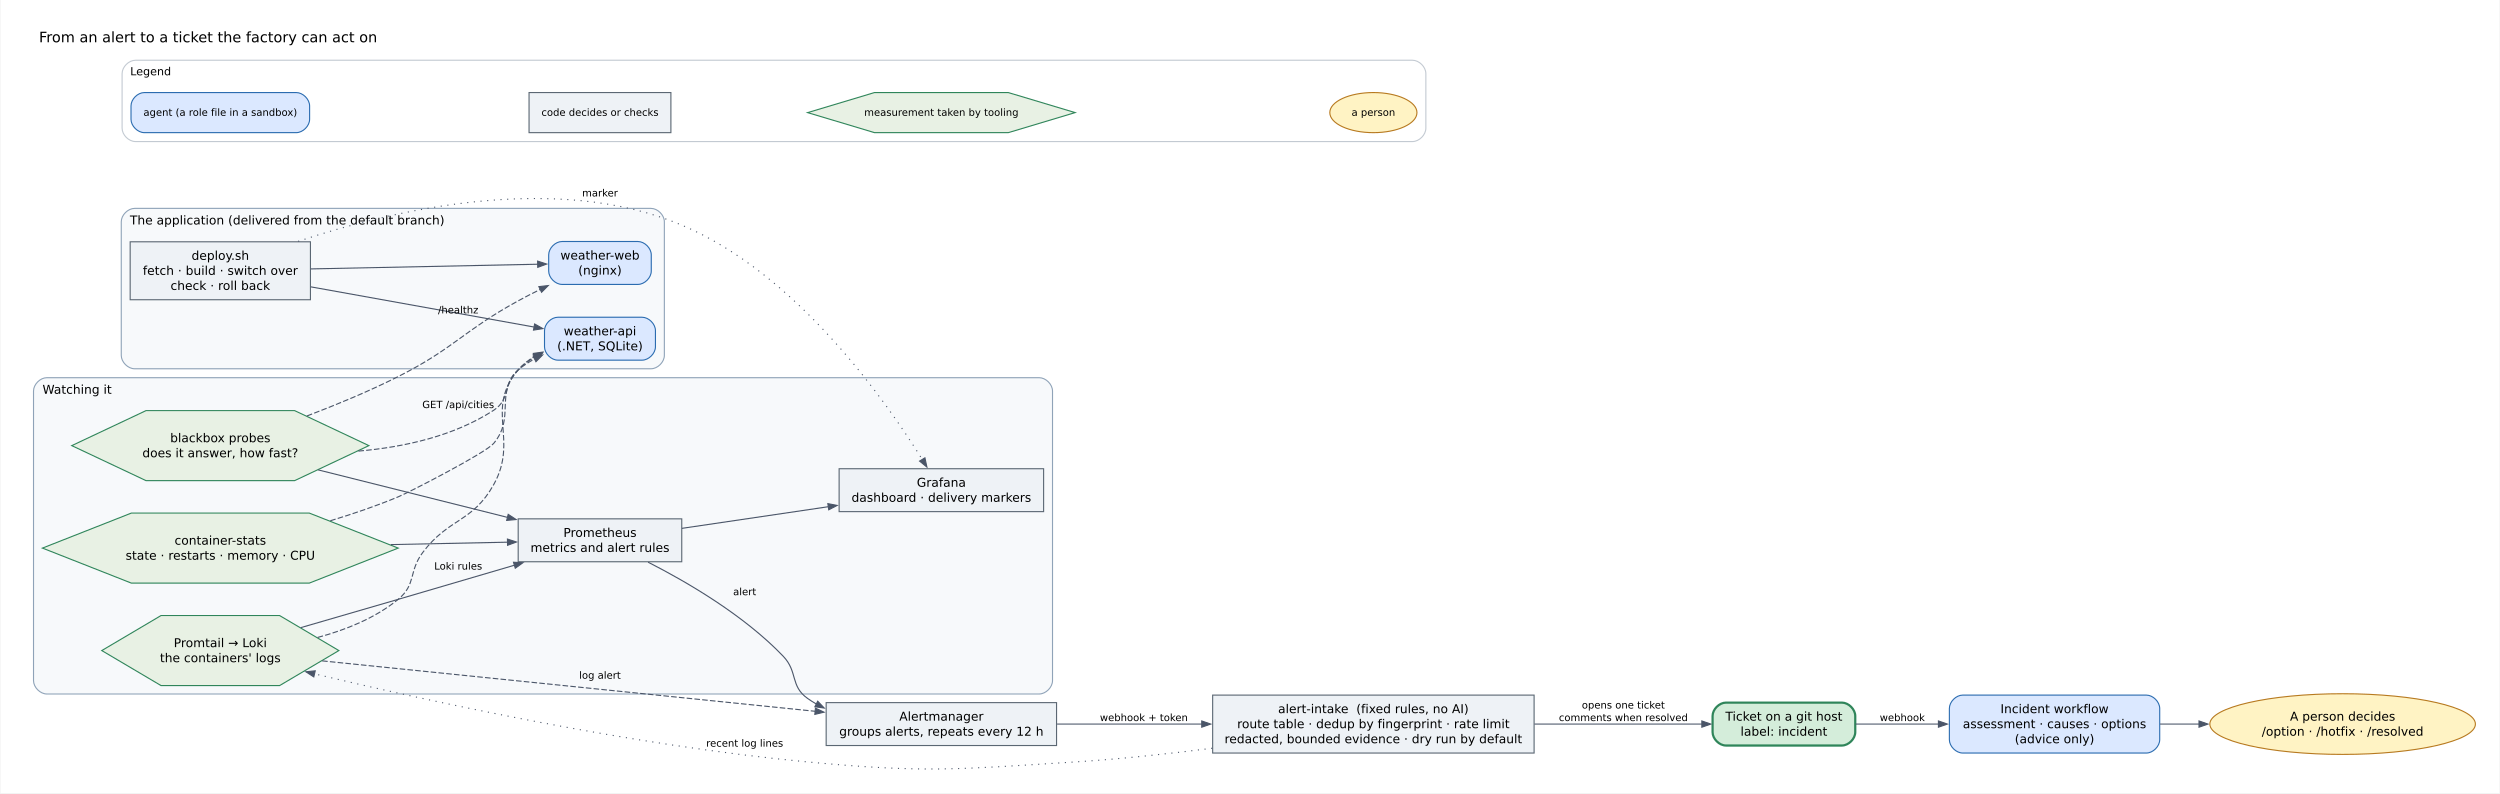
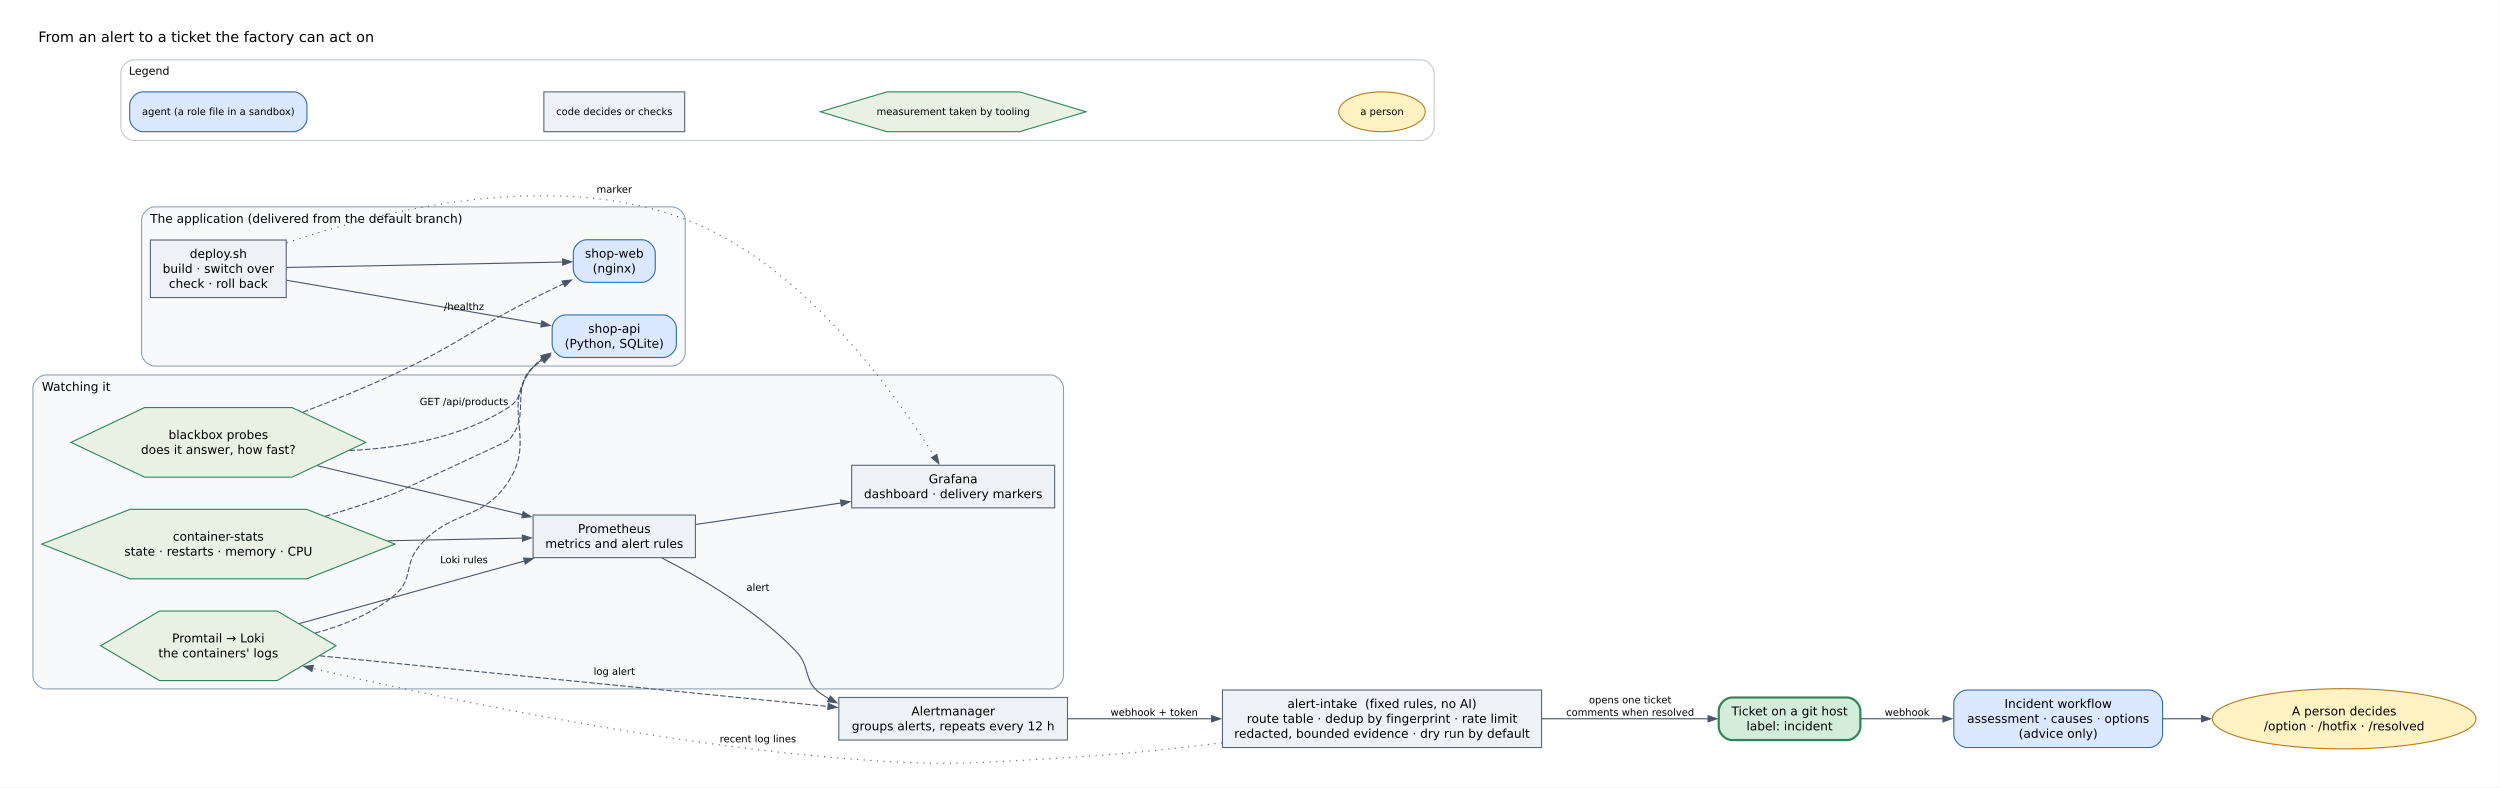
- <svg xmlns="http://www.w3.org/2000/svg" width="2244pt" height="712pt" viewBox="0.00 0.00 2243.61 712.19">
-   <g id="graph0" class="graph" transform="scale(1 1) rotate(0) translate(21.6 690.59)">
-     <polygon fill="white" stroke="none" points="-21.6,21.6 -21.6,-690.59 2222.01,-690.59 2222.01,21.6 -21.6,21.6" />
-     <text text-anchor="middle" x="164.75" y="-652.64" font-family="DejaVu Sans" font-size="13.00">From an alert to a ticket the factory can act on</text>
+ <svg xmlns="http://www.w3.org/2000/svg" width="2261pt" height="712pt" viewBox="0.00 0.00 2260.86 712.05">
+   <g id="graph0" class="graph" transform="scale(1 1) rotate(0) translate(21.6 690.45)">
+     <polygon fill="white" stroke="none" points="-21.6,21.6 -21.6,-690.45 2239.26,-690.45 2239.26,21.6 -21.6,21.6" />
+     <text text-anchor="middle" x="164.75" y="-652.5" font-family="DejaVu Sans" font-size="13.00">From an alert to a ticket the factory can act on</text>
    <g id="clust3" class="cluster">
-       <path fill="white" stroke="#c3cad2" d="M99.53,-563.49C99.53,-563.49 1246.1,-563.49 1246.1,-563.49 1252.1,-563.49 1258.1,-569.49 1258.1,-575.49 1258.1,-575.49 1258.1,-624.49 1258.1,-624.49 1258.1,-630.49 1252.1,-636.49 1246.1,-636.49 1246.1,-636.49 99.53,-636.49 99.53,-636.49 93.53,-636.49 87.53,-630.49 87.53,-624.49 87.53,-624.49 87.53,-575.49 87.53,-575.49 87.53,-569.49 93.53,-563.49 99.53,-563.49" />
-       <text text-anchor="middle" x="113.16" y="-622.99" font-family="DejaVu Sans" font-size="10.00">Legend</text>
+       <path fill="white" stroke="#c3cad2" d="M99.53,-563.35C99.53,-563.35 1263.35,-563.35 1263.35,-563.35 1269.35,-563.35 1275.35,-569.35 1275.35,-575.35 1275.35,-575.35 1275.35,-624.35 1275.35,-624.35 1275.35,-630.35 1269.35,-636.35 1263.35,-636.35 1263.35,-636.35 99.53,-636.35 99.53,-636.35 93.53,-636.35 87.53,-630.35 87.53,-624.35 87.53,-624.35 87.53,-575.35 87.53,-575.35 87.53,-569.35 93.53,-563.35 99.53,-563.35" />
+       <text text-anchor="middle" x="113.16" y="-622.85" font-family="DejaVu Sans" font-size="10.00">Legend</text>
    </g>
    <g id="clust1" class="cluster">
-       <path fill="#f7f9fb" stroke="#8fa3b8" d="M98.78,-359.49C98.78,-359.49 562.39,-359.49 562.39,-359.49 568.39,-359.49 574.39,-365.49 574.39,-371.49 574.39,-371.49 574.39,-491.49 574.39,-491.49 574.39,-497.49 568.39,-503.49 562.39,-503.49 562.39,-503.49 98.78,-503.49 98.78,-503.49 92.78,-503.49 86.78,-497.49 86.78,-491.49 86.78,-491.49 86.78,-371.49 86.78,-371.49 86.78,-365.49 92.78,-359.49 98.78,-359.49" />
-       <text text-anchor="middle" x="235.78" y="-489.04" font-family="DejaVu Sans" font-size="11.00">The application (delivered from the default branch)</text>
+       <path fill="#f7f9fb" stroke="#8fa3b8" d="M118.28,-359.35C118.28,-359.35 586.01,-359.35 586.01,-359.35 592.01,-359.35 598.01,-365.35 598.01,-371.35 598.01,-371.35 598.01,-491.35 598.01,-491.35 598.01,-497.35 592.01,-503.35 586.01,-503.35 586.01,-503.35 118.28,-503.35 118.28,-503.35 112.28,-503.35 106.28,-497.35 106.28,-491.35 106.28,-491.35 106.28,-371.35 106.28,-371.35 106.28,-365.35 112.28,-359.35 118.28,-359.35" />
+       <text text-anchor="middle" x="255.28" y="-488.9" font-family="DejaVu Sans" font-size="11.00">The application (delivered from the default branch)</text>
    </g>
    <g id="clust2" class="cluster">
-       <path fill="#f7f9fb" stroke="#8fa3b8" d="M20,-67.49C20,-67.49 910.9,-67.49 910.9,-67.49 916.9,-67.49 922.9,-73.49 922.9,-79.49 922.9,-79.49 922.9,-339.49 922.9,-339.49 922.9,-345.49 916.9,-351.49 910.9,-351.49 910.9,-351.49 20,-351.49 20,-351.49 14,-351.49 8,-345.49 8,-339.49 8,-339.49 8,-79.49 8,-79.49 8,-73.49 14,-67.49 20,-67.49" />
-       <text text-anchor="middle" x="47.12" y="-337.04" font-family="DejaVu Sans" font-size="11.00">Watching it</text>
+       <path fill="#f7f9fb" stroke="#8fa3b8" d="M20,-67.35C20,-67.35 928.15,-67.35 928.15,-67.35 934.15,-67.35 940.15,-73.35 940.15,-79.35 940.15,-79.35 940.15,-339.35 940.15,-339.35 940.15,-345.35 934.15,-351.35 928.15,-351.35 928.15,-351.35 20,-351.35 20,-351.35 14,-351.35 8,-345.35 8,-339.35 8,-339.35 8,-79.35 8,-79.35 8,-73.35 14,-67.35 20,-67.35" />
+       <text text-anchor="middle" x="47.12" y="-336.9" font-family="DejaVu Sans" font-size="11.00">Watching it</text>
    </g>
    <g id="node1" class="node">
-       <polygon fill="#eef2f6" stroke="#5b6773" points="256.63,-473.5 94.78,-473.5 94.78,-421.48 256.63,-421.48 256.63,-473.5" />
-       <text text-anchor="middle" x="175.71" y="-457.29" font-family="DejaVu Sans" font-size="11.00">deploy.sh</text>
-       <text text-anchor="middle" x="175.71" y="-443.79" font-family="DejaVu Sans" font-size="11.00">fetch · build · switch over</text>
-       <text text-anchor="middle" x="175.71" y="-430.29" font-family="DejaVu Sans" font-size="11.00">check · roll back</text>
+       <polygon fill="#eef2f6" stroke="#5b6773" points="237.13,-473.36 114.28,-473.36 114.28,-421.34 237.13,-421.34 237.13,-473.36" />
+       <text text-anchor="middle" x="175.71" y="-457.15" font-family="DejaVu Sans" font-size="11.00">deploy.sh</text>
+       <text text-anchor="middle" x="175.71" y="-443.65" font-family="DejaVu Sans" font-size="11.00">build · switch over</text>
+       <text text-anchor="middle" x="175.71" y="-430.15" font-family="DejaVu Sans" font-size="11.00">check · roll back</text>
    </g>
    <g id="node2" class="node">
-       <path fill="#dbe8ff" stroke="#2b6cb0" d="M554.39,-405.75C554.39,-405.75 478.79,-405.75 478.79,-405.75 472.79,-405.75 466.79,-399.75 466.79,-393.75 466.79,-393.75 466.79,-379.23 466.79,-379.23 466.79,-373.23 472.79,-367.23 478.79,-367.23 478.79,-367.23 554.39,-367.23 554.39,-367.23 560.39,-367.23 566.39,-373.23 566.39,-379.23 566.39,-379.23 566.39,-393.75 566.39,-393.75 566.39,-399.75 560.39,-405.75 554.39,-405.75" />
-       <text text-anchor="middle" x="516.59" y="-389.54" font-family="DejaVu Sans" font-size="11.00">weather-api</text>
-       <text text-anchor="middle" x="516.59" y="-376.04" font-family="DejaVu Sans" font-size="11.00">(.NET, SQLite)</text>
+       <path fill="#dbe8ff" stroke="#2b6cb0" d="M578.01,-405.61C578.01,-405.61 489.66,-405.61 489.66,-405.61 483.66,-405.61 477.66,-399.61 477.66,-393.61 477.66,-393.61 477.66,-379.09 477.66,-379.09 477.66,-373.09 483.66,-367.09 489.66,-367.09 489.66,-367.09 578.01,-367.09 578.01,-367.09 584.01,-367.09 590.01,-373.09 590.01,-379.09 590.01,-379.09 590.01,-393.61 590.01,-393.61 590.01,-399.61 584.01,-405.61 578.01,-405.61" />
+       <text text-anchor="middle" x="533.84" y="-389.4" font-family="DejaVu Sans" font-size="11.00">shop-api</text>
+       <text text-anchor="middle" x="533.84" y="-375.9" font-family="DejaVu Sans" font-size="11.00">(Python, SQLite)</text>
    </g>
    <g id="edge1" class="edge">
-       <path fill="none" stroke="#4a5568" d="M257.02,-433.03C318.63,-421.94 402.22,-406.9 457.48,-396.95" />
-       <polygon fill="#4a5568" stroke="#4a5568" points="457.91,-399.72 465.28,-395.55 456.91,-394.21 457.91,-399.72" />
+       <path fill="none" stroke="#4a5568" d="M237.52,-436.94C301.75,-425.94 402.61,-408.66 468.24,-397.42" />
+       <polygon fill="#4a5568" stroke="#4a5568" points="468.35,-400.24 475.76,-396.13 467.4,-394.72 468.35,-400.24" />
    </g>
    <g id="node3" class="node">
-       <path fill="#dbe8ff" stroke="#2b6cb0" d="M550.64,-473.75C550.64,-473.75 482.54,-473.75 482.54,-473.75 476.54,-473.75 470.54,-467.75 470.54,-461.75 470.54,-461.75 470.54,-447.23 470.54,-447.23 470.54,-441.23 476.54,-435.23 482.54,-435.23 482.54,-435.23 550.64,-435.23 550.64,-435.23 556.64,-435.23 562.64,-441.23 562.64,-447.23 562.64,-447.23 562.64,-461.75 562.64,-461.75 562.64,-467.75 556.64,-473.75 550.64,-473.75" />
-       <text text-anchor="middle" x="516.59" y="-457.54" font-family="DejaVu Sans" font-size="11.00">weather-web</text>
-       <text text-anchor="middle" x="516.59" y="-444.04" font-family="DejaVu Sans" font-size="11.00">(nginx)</text>
+       <path fill="#dbe8ff" stroke="#2b6cb0" d="M558.89,-473.61C558.89,-473.61 508.79,-473.61 508.79,-473.61 502.79,-473.61 496.79,-467.61 496.79,-461.61 496.79,-461.61 496.79,-447.09 496.79,-447.09 496.79,-441.09 502.79,-435.09 508.79,-435.09 508.79,-435.09 558.89,-435.09 558.89,-435.09 564.89,-435.09 570.89,-441.09 570.89,-447.09 570.89,-447.09 570.89,-461.61 570.89,-461.61 570.89,-467.61 564.89,-473.61 558.89,-473.61" />
+       <text text-anchor="middle" x="533.84" y="-457.4" font-family="DejaVu Sans" font-size="11.00">shop-web</text>
+       <text text-anchor="middle" x="533.84" y="-443.9" font-family="DejaVu Sans" font-size="11.00">(nginx)</text>
    </g>
    <g id="edge2" class="edge">
-       <path fill="none" stroke="#4a5568" d="M257.02,-449.15C319.92,-450.45 405.75,-452.22 460.92,-453.36" />
-       <polygon fill="#4a5568" stroke="#4a5568" points="460.61,-456.16 468.67,-453.52 460.73,-450.56 460.61,-456.16" />
+       <path fill="none" stroke="#4a5568" d="M237.52,-448.55C308.38,-449.94 423.84,-452.21 487.36,-453.46" />
+       <polygon fill="#4a5568" stroke="#4a5568" points="487.16,-456.26 495.21,-453.62 487.27,-450.66 487.16,-456.26" />
    </g>
    <g id="node8" class="node">
-       <polygon fill="#eef2f6" stroke="#5b6773" points="914.9,-269.75 731.3,-269.75 731.3,-231.23 914.9,-231.23 914.9,-269.75" />
-       <text text-anchor="middle" x="823.1" y="-253.54" font-family="DejaVu Sans" font-size="11.00">Grafana</text>
-       <text text-anchor="middle" x="823.1" y="-240.04" font-family="DejaVu Sans" font-size="11.00">dashboard · delivery markers</text>
+       <polygon fill="#eef2f6" stroke="#5b6773" points="932.15,-269.61 748.55,-269.61 748.55,-231.09 932.15,-231.09 932.15,-269.61" />
+       <text text-anchor="middle" x="840.35" y="-253.4" font-family="DejaVu Sans" font-size="11.00">Grafana</text>
+       <text text-anchor="middle" x="840.35" y="-239.9" font-family="DejaVu Sans" font-size="11.00">dashboard · delivery markers</text>
    </g>
    <g id="edge11" class="edge">
-       <path fill="none" stroke="#4a5568" stroke-dasharray="1,5" d="M245.57,-473.89C330.15,-502.01 476.4,-536.39 590.01,-488.49 693.24,-444.97 773.36,-330.61 806.06,-277.86" />
-       <polygon fill="#4a5568" stroke="#4a5568" points="808.33,-279.52 810.11,-271.24 803.55,-276.6 808.33,-279.52" />
-       <text text-anchor="middle" x="516.59" y="-514.19" font-family="DejaVu Sans" font-size="9.00">marker</text>
+       <path fill="none" stroke="#4a5568" stroke-dasharray="1,5" d="M237.6,-470.79C323.61,-500.06 483.93,-540.35 607.26,-488.35 710.49,-444.83 790.61,-330.47 823.31,-277.72" />
+       <polygon fill="#4a5568" stroke="#4a5568" points="825.58,-279.39 827.36,-271.1 820.8,-276.47 825.58,-279.39" />
+       <text text-anchor="middle" x="533.84" y="-516.05" font-family="DejaVu Sans" font-size="9.00">marker</text>
    </g>
    <g id="node4" class="node">
-       <polygon fill="#e8f1e4" stroke="#2f855a" points="309.08,-290.49 242.39,-321.94 109.02,-321.94 42.33,-290.49 109.02,-259.04 242.39,-259.04 309.08,-290.49" />
-       <text text-anchor="middle" x="175.71" y="-293.54" font-family="DejaVu Sans" font-size="11.00">blackbox probes</text>
-       <text text-anchor="middle" x="175.71" y="-280.04" font-family="DejaVu Sans" font-size="11.00">does it answer, how fast?</text>
+       <polygon fill="#e8f1e4" stroke="#2f855a" points="309.08,-290.35 242.39,-321.81 109.02,-321.81 42.33,-290.35 109.02,-258.9 242.39,-258.9 309.08,-290.35" />
+       <text text-anchor="middle" x="175.71" y="-293.4" font-family="DejaVu Sans" font-size="11.00">blackbox probes</text>
+       <text text-anchor="middle" x="175.71" y="-279.9" font-family="DejaVu Sans" font-size="11.00">does it answer, how fast?</text>
    </g>
    <g id="edge3" class="edge">
-       <path fill="none" stroke="#4a5568" stroke-dasharray="5,2" d="M299.7,-285.58C341.06,-289.13 385.66,-299.12 421.16,-322.24 436.96,-332.52 428.71,-346.39 443.16,-358.49 447.64,-362.24 452.68,-365.52 457.95,-368.39" />
-       <polygon fill="#4a5568" stroke="#4a5568" points="456.63,-370.85 465.04,-371.88 459.1,-365.83 456.63,-370.85" />
-       <text text-anchor="middle" x="389.29" y="-324.19" font-family="DejaVu Sans" font-size="9.00">GET /api/cities</text>
+       <path fill="none" stroke="#4a5568" stroke-dasharray="5,2" d="M294.36,-282.95C342.34,-285.2 396.3,-294.93 438.41,-322.1 454.25,-332.32 445.96,-346.26 460.41,-358.35 463.18,-360.67 466.17,-362.81 469.29,-364.79" />
+       <polygon fill="#4a5568" stroke="#4a5568" points="467.64,-367.07 475.98,-368.61 470.42,-362.21 467.64,-367.07" />
+       <text text-anchor="middle" x="397.91" y="-324.05" font-family="DejaVu Sans" font-size="9.00">GET /api/products</text>
    </g>
    <g id="edge4" class="edge">
-       <path fill="none" stroke="#4a5568" stroke-dasharray="5,2" d="M253.47,-317.1C279.92,-327.15 309.41,-339.35 335.41,-352.49 385.96,-378.02 393.49,-393.29 443.16,-420.49 449.5,-423.96 456.26,-427.43 463,-430.74" />
-       <polygon fill="#4a5568" stroke="#4a5568" points="461.71,-433.23 470.13,-434.2 464.15,-428.19 461.71,-433.23" />
-       <text text-anchor="middle" x="389.29" y="-409.19" font-family="DejaVu Sans" font-size="9.00">/healthz</text>
+       <path fill="none" stroke="#4a5568" stroke-dasharray="5,2" d="M252.2,-317.62C278.81,-327.81 308.73,-339.94 335.41,-352.35 392.76,-379.03 403.99,-391.79 460.41,-420.35 469.33,-424.87 478.96,-429.53 488.19,-433.9" />
+       <polygon fill="#4a5568" stroke="#4a5568" points="486.73,-436.31 495.16,-437.18 489.11,-431.24 486.73,-436.31" />
+       <text text-anchor="middle" x="397.91" y="-410.05" font-family="DejaVu Sans" font-size="9.00">/healthz</text>
    </g>
    <g id="node7" class="node">
-       <polygon fill="#eef2f6" stroke="#5b6773" points="590.01,-224.75 443.16,-224.75 443.16,-186.23 590.01,-186.23 590.01,-224.75" />
-       <text text-anchor="middle" x="516.59" y="-208.54" font-family="DejaVu Sans" font-size="11.00">Prometheus</text>
-       <text text-anchor="middle" x="516.59" y="-195.04" font-family="DejaVu Sans" font-size="11.00">metrics and alert rules</text>
+       <polygon fill="#eef2f6" stroke="#5b6773" points="607.26,-224.61 460.41,-224.61 460.41,-186.09 607.26,-186.09 607.26,-224.61" />
+       <text text-anchor="middle" x="533.84" y="-208.4" font-family="DejaVu Sans" font-size="11.00">Prometheus</text>
+       <text text-anchor="middle" x="533.84" y="-194.9" font-family="DejaVu Sans" font-size="11.00">metrics and alert rules</text>
    </g>
    <g id="edge7" class="edge">
-       <path fill="none" stroke="#4a5568" d="M263.54,-268.71C315.89,-255.58 382.18,-238.95 433.63,-226.05" />
-       <polygon fill="#4a5568" stroke="#4a5568" points="434.19,-228.79 441.26,-224.13 432.82,-223.36 434.19,-228.79" />
+       <path fill="none" stroke="#4a5568" d="M265.2,-269.23C322.08,-255.66 395.45,-238.15 450.98,-224.89" />
+       <polygon fill="#4a5568" stroke="#4a5568" points="451.48,-227.65 458.62,-223.07 450.18,-222.2 451.48,-227.65" />
    </g>
    <g id="node5" class="node">
-       <polygon fill="#e8f1e4" stroke="#2f855a" points="335.41,-198.49 255.56,-229.94 95.85,-229.94 16,-198.49 95.85,-167.04 255.56,-167.04 335.41,-198.49" />
-       <text text-anchor="middle" x="175.71" y="-201.54" font-family="DejaVu Sans" font-size="11.00">container-stats</text>
-       <text text-anchor="middle" x="175.71" y="-188.04" font-family="DejaVu Sans" font-size="11.00">state · restarts · memory · CPU</text>
+       <polygon fill="#e8f1e4" stroke="#2f855a" points="335.41,-198.35 255.56,-229.81 95.85,-229.81 16,-198.35 95.85,-166.9 255.56,-166.9 335.41,-198.35" />
+       <text text-anchor="middle" x="175.71" y="-201.4" font-family="DejaVu Sans" font-size="11.00">container-stats</text>
+       <text text-anchor="middle" x="175.71" y="-187.9" font-family="DejaVu Sans" font-size="11.00">state · restarts · memory · CPU</text>
    </g>
    <g id="edge5" class="edge">
-       <path fill="none" stroke="#4a5568" stroke-dasharray="5,2" d="M274.44,-223.01C294.89,-229.2 316.09,-236.41 335.41,-244.49 345.49,-248.7 414.2,-284.08 421.16,-292.49 440.87,-316.32 421.82,-336.12 443.16,-358.49 447.48,-363.01 452.6,-366.81 458.11,-370.01" />
-       <polygon fill="#4a5568" stroke="#4a5568" points="456.65,-372.41 465.04,-373.58 459.21,-367.43 456.65,-372.41" />
+       <path fill="none" stroke="#4a5568" stroke-dasharray="5,2" d="M272.32,-223.48C293.31,-229.71 315.27,-236.79 335.41,-244.35 336.89,-244.91 437.36,-291.18 438.41,-292.35 458.99,-315.43 439.07,-335.98 460.41,-358.35 463.14,-361.21 466.18,-363.77 469.44,-366.08" />
+       <polygon fill="#4a5568" stroke="#4a5568" points="467.82,-368.37 476.1,-370.22 470.78,-363.62 467.82,-368.37" />
    </g>
    <g id="edge8" class="edge">
-       <path fill="none" stroke="#4a5568" d="M328.8,-201.63C364.99,-202.38 402.25,-203.15 433.88,-203.8" />
-       <polygon fill="#4a5568" stroke="#4a5568" points="433.51,-206.6 441.56,-203.96 433.62,-201 433.51,-206.6" />
+       <path fill="none" stroke="#4a5568" d="M329.03,-201.35C371,-202.17 414.93,-203.04 451.2,-203.75" />
+       <polygon fill="#4a5568" stroke="#4a5568" points="450.69,-206.54 458.74,-203.9 450.8,-200.94 450.69,-206.54" />
    </g>
    <g id="node6" class="node">
-       <polygon fill="#e8f1e4" stroke="#2f855a" points="282.14,-106.49 228.92,-137.94 122.49,-137.94 69.28,-106.49 122.49,-75.04 228.92,-75.04 282.14,-106.49" />
-       <text text-anchor="middle" x="175.71" y="-109.54" font-family="DejaVu Sans" font-size="11.00">Promtail → Loki</text>
-       <text text-anchor="middle" x="175.71" y="-96.04" font-family="DejaVu Sans" font-size="11.00">the containers' logs</text>
+       <polygon fill="#e8f1e4" stroke="#2f855a" points="282.14,-106.35 228.92,-137.81 122.49,-137.81 69.28,-106.35 122.49,-74.9 228.92,-74.9 282.14,-106.35" />
+       <text text-anchor="middle" x="175.71" y="-109.4" font-family="DejaVu Sans" font-size="11.00">Promtail → Loki</text>
+       <text text-anchor="middle" x="175.71" y="-95.9" font-family="DejaVu Sans" font-size="11.00">the containers' logs</text>
    </g>
    <g id="edge6" class="edge">
-       <path fill="none" stroke="#4a5568" stroke-dasharray="5,2" d="M263.08,-118.26C288.45,-125.03 314.87,-135.7 335.41,-152.49 351.73,-165.83 344.75,-177.65 357.41,-194.49 380.99,-225.83 402.06,-221.25 421.16,-255.49 443.97,-296.37 412.79,-322.87 443.16,-358.49 447.43,-363.5 452.71,-367.61 458.45,-370.99" />
-       <polygon fill="#4a5568" stroke="#4a5568" points="456.78,-373.28 465.17,-374.47 459.35,-368.31 456.78,-373.28" />
+       <path fill="none" stroke="#4a5568" stroke-dasharray="5,2" d="M263.28,-117.89C288.65,-124.65 315.03,-135.37 335.41,-152.35 352.21,-166.35 343.29,-179.67 357.41,-196.35 386.19,-230.35 414.16,-218 438.41,-255.35 463.9,-294.62 430.04,-322.74 460.41,-358.35 463.02,-361.41 466,-364.14 469.24,-366.57" />
+       <polygon fill="#4a5568" stroke="#4a5568" points="467.68,-368.89 475.92,-370.89 470.72,-364.19 467.68,-368.89" />
    </g>
    <g id="edge9" class="edge">
-       <path fill="none" stroke="#4a5568" d="M247.83,-127.04C275.21,-134.97 306.77,-144.13 335.41,-152.49 369.74,-162.51 407.73,-173.68 439.94,-183.17" />
-       <polygon fill="#4a5568" stroke="#4a5568" points="438.95,-185.79 447.41,-185.37 440.53,-180.42 438.95,-185.79" />
-       <text text-anchor="middle" x="389.29" y="-179.19" font-family="DejaVu Sans" font-size="9.00">Loki rules</text>
+       <path fill="none" stroke="#4a5568" d="M248.78,-126.39C307.96,-142.84 391.7,-166.12 452.92,-183.14" />
+       <polygon fill="#4a5568" stroke="#4a5568" points="451.87,-185.75 460.33,-185.2 453.37,-180.36 451.87,-185.75" />
+       <text text-anchor="middle" x="397.91" y="-181.05" font-family="DejaVu Sans" font-size="9.00">Loki rules</text>
    </g>
    <g id="node9" class="node">
-       <polygon fill="#eef2f6" stroke="#5b6773" points="926.52,-59.75 719.67,-59.75 719.67,-21.23 926.52,-21.23 926.52,-59.75" />
-       <text text-anchor="middle" x="823.1" y="-43.54" font-family="DejaVu Sans" font-size="11.00">Alertmanager</text>
-       <text text-anchor="middle" x="823.1" y="-30.04" font-family="DejaVu Sans" font-size="11.00">groups alerts, repeats every 12 h</text>
+       <polygon fill="#eef2f6" stroke="#5b6773" points="943.77,-59.61 736.92,-59.61 736.92,-21.09 943.77,-21.09 943.77,-59.61" />
+       <text text-anchor="middle" x="840.35" y="-43.4" font-family="DejaVu Sans" font-size="11.00">Alertmanager</text>
+       <text text-anchor="middle" x="840.35" y="-29.9" font-family="DejaVu Sans" font-size="11.00">groups alerts, repeats every 12 h</text>
    </g>
    <g id="edge13" class="edge">
-       <path fill="none" stroke="#4a5568" stroke-dasharray="5,2" d="M267.12,-97.24C383.13,-85.38 584.32,-64.81 709.95,-51.96" />
-       <polygon fill="#4a5568" stroke="#4a5568" points="710.06,-54.76 717.73,-51.16 709.49,-49.19 710.06,-54.76" />
-       <text text-anchor="middle" x="516.59" y="-81.19" font-family="DejaVu Sans" font-size="9.00">log alert</text>
+       <path fill="none" stroke="#4a5568" stroke-dasharray="5,2" d="M267.45,-97.32C387.22,-85.39 597.98,-64.4 727.47,-51.5" />
+       <polygon fill="#4a5568" stroke="#4a5568" points="727.47,-54.31 735.15,-50.73 726.91,-48.74 727.47,-54.31" />
+       <text text-anchor="middle" x="533.84" y="-80.05" font-family="DejaVu Sans" font-size="9.00">log alert</text>
    </g>
    <g id="edge10" class="edge">
-       <path fill="none" stroke="#4a5568" d="M590.14,-216.21C629.47,-222.02 678.69,-229.3 721.65,-235.65" />
-       <polygon fill="#4a5568" stroke="#4a5568" points="721.18,-238.41 729.51,-236.81 722,-232.87 721.18,-238.41" />
+       <path fill="none" stroke="#4a5568" d="M607.39,-216.08C646.72,-221.89 695.94,-229.16 738.9,-235.51" />
+       <polygon fill="#4a5568" stroke="#4a5568" points="738.43,-238.27 746.76,-236.67 739.25,-232.73 738.43,-238.27" />
    </g>
    <g id="edge12" class="edge">
-       <path fill="none" stroke="#4a5568" d="M559.78,-185.85C595.32,-167.74 645.87,-138.14 681.01,-101.49 694.52,-87.4 687.11,-74.8 703.01,-63.49 705.54,-61.69 708.18,-60.02 710.9,-58.47" />
-       <polygon fill="#4a5568" stroke="#4a5568" points="712.08,-61.01 717.93,-54.88 709.53,-56.03 712.08,-61.01" />
-       <text text-anchor="middle" x="646.51" y="-156.19" font-family="DejaVu Sans" font-size="9.00">alert</text>
+       <path fill="none" stroke="#4a5568" d="M577.03,-185.72C612.57,-167.61 663.12,-138.01 698.26,-101.35 711.77,-87.27 704.36,-74.67 720.26,-63.35 722.79,-61.55 725.43,-59.88 728.15,-58.34" />
+       <polygon fill="#4a5568" stroke="#4a5568" points="729.33,-60.88 735.18,-54.74 726.78,-55.89 729.33,-60.88" />
+       <text text-anchor="middle" x="663.76" y="-156.05" font-family="DejaVu Sans" font-size="9.00">alert</text>
    </g>
    <g id="node10" class="node">
-       <polygon fill="#eef2f6" stroke="#5b6773" points="1355.28,-66.5 1066.68,-66.5 1066.68,-14.48 1355.28,-14.48 1355.28,-66.5" />
-       <text text-anchor="middle" x="1210.98" y="-50.29" font-family="DejaVu Sans" font-size="11.00">alert-intake  (fixed rules, no AI)</text>
-       <text text-anchor="middle" x="1210.98" y="-36.79" font-family="DejaVu Sans" font-size="11.00">route table · dedup by fingerprint · rate limit</text>
-       <text text-anchor="middle" x="1210.98" y="-23.29" font-family="DejaVu Sans" font-size="11.00">redacted, bounded evidence · dry run by default</text>
+       <polygon fill="#eef2f6" stroke="#5b6773" points="1372.53,-66.36 1083.93,-66.36 1083.93,-14.34 1372.53,-14.34 1372.53,-66.36" />
+       <text text-anchor="middle" x="1228.23" y="-50.15" font-family="DejaVu Sans" font-size="11.00">alert-intake  (fixed rules, no AI)</text>
+       <text text-anchor="middle" x="1228.23" y="-36.65" font-family="DejaVu Sans" font-size="11.00">route table · dedup by fingerprint · rate limit</text>
+       <text text-anchor="middle" x="1228.23" y="-23.15" font-family="DejaVu Sans" font-size="11.00">redacted, bounded evidence · dry run by default</text>
    </g>
    <g id="edge14" class="edge">
-       <path fill="none" stroke="#4a5568" d="M927,-40.49C966.91,-40.49 1013.46,-40.49 1057.13,-40.49" />
-       <polygon fill="#4a5568" stroke="#4a5568" points="1056.89,-43.29 1064.89,-40.49 1056.89,-37.69 1056.89,-43.29" />
-       <text text-anchor="middle" x="1004.93" y="-43.19" font-family="DejaVu Sans" font-size="9.00">webhook + token</text>
+       <path fill="none" stroke="#4a5568" d="M944.25,-40.35C984.16,-40.35 1030.71,-40.35 1074.38,-40.35" />
+       <polygon fill="#4a5568" stroke="#4a5568" points="1074.14,-43.15 1082.14,-40.35 1074.14,-37.55 1074.14,-43.15" />
+       <text text-anchor="middle" x="1022.18" y="-43.05" font-family="DejaVu Sans" font-size="9.00">webhook + token</text>
    </g>
    <g id="edge16" class="edge">
-       <path fill="none" stroke="#4a5568" stroke-dasharray="1,5" d="M1066.3,-18.79C1026.51,-13.71 983.25,-9.03 943.18,-6.49 836.65,0.27 809.28,3.52 703.01,-6.49 544.82,-21.39 363.37,-60.94 260.16,-85.6" />
-       <polygon fill="#4a5568" stroke="#4a5568" points="259.63,-82.85 252.5,-87.44 260.93,-88.29 259.63,-82.85" />
-       <text text-anchor="middle" x="646.51" y="-20.19" font-family="DejaVu Sans" font-size="9.00">recent log lines</text>
+       <path fill="none" stroke="#4a5568" stroke-dasharray="1,5" d="M1083.55,-18.65C1043.76,-13.57 1000.5,-8.9 960.43,-6.35 853.9,0.41 826.56,3.34 720.26,-6.35 555.92,-21.35 367.06,-61.33 260.81,-85.96" />
+       <polygon fill="#4a5568" stroke="#4a5568" points="260.36,-83.19 253.2,-87.73 261.63,-88.64 260.36,-83.19" />
+       <text text-anchor="middle" x="663.76" y="-19.05" font-family="DejaVu Sans" font-size="9.00">recent log lines</text>
    </g>
    <g id="node11" class="node">
-       <path fill="#d4edda" stroke="#2f855a" stroke-width="2" d="M1631.63,-59.75C1631.63,-59.75 1527.53,-59.75 1527.53,-59.75 1521.53,-59.75 1515.53,-53.75 1515.53,-47.75 1515.53,-47.75 1515.53,-33.23 1515.53,-33.23 1515.53,-27.23 1521.53,-21.23 1527.53,-21.23 1527.53,-21.23 1631.63,-21.23 1631.63,-21.23 1637.63,-21.23 1643.63,-27.23 1643.63,-33.23 1643.63,-33.23 1643.63,-47.75 1643.63,-47.75 1643.63,-53.75 1637.63,-59.75 1631.63,-59.75" />
-       <text text-anchor="middle" x="1579.58" y="-43.54" font-family="DejaVu Sans" font-size="11.00">Ticket on a git host</text>
-       <text text-anchor="middle" x="1579.58" y="-30.04" font-family="DejaVu Sans" font-size="11.00">label: incident</text>
+       <path fill="#d4edda" stroke="#2f855a" stroke-width="2" d="M1648.88,-59.61C1648.88,-59.61 1544.78,-59.61 1544.78,-59.61 1538.78,-59.61 1532.78,-53.61 1532.78,-47.61 1532.78,-47.61 1532.78,-33.09 1532.78,-33.09 1532.78,-27.09 1538.78,-21.09 1544.78,-21.09 1544.78,-21.09 1648.88,-21.09 1648.88,-21.09 1654.88,-21.09 1660.88,-27.09 1660.88,-33.09 1660.88,-33.09 1660.88,-47.61 1660.88,-47.61 1660.88,-53.61 1654.88,-59.61 1648.88,-59.61" />
+       <text text-anchor="middle" x="1596.83" y="-43.4" font-family="DejaVu Sans" font-size="11.00">Ticket on a git host</text>
+       <text text-anchor="middle" x="1596.83" y="-29.9" font-family="DejaVu Sans" font-size="11.00">label: incident</text>
    </g>
    <g id="edge15" class="edge">
-       <path fill="none" stroke="#4a5568" d="M1355.55,-40.49C1407.16,-40.49 1463.18,-40.49 1506.17,-40.49" />
-       <polygon fill="#4a5568" stroke="#4a5568" points="1505.9,-43.29 1513.9,-40.49 1505.9,-37.69 1505.9,-43.29" />
-       <text text-anchor="middle" x="1435.4" y="-54.44" font-family="DejaVu Sans" font-size="9.00">opens one ticket</text>
-       <text text-anchor="middle" x="1435.4" y="-43.19" font-family="DejaVu Sans" font-size="9.00">comments when resolved</text>
+       <path fill="none" stroke="#4a5568" d="M1372.8,-40.35C1424.41,-40.35 1480.43,-40.35 1523.42,-40.35" />
+       <polygon fill="#4a5568" stroke="#4a5568" points="1523.15,-43.15 1531.15,-40.35 1523.15,-37.55 1523.15,-43.15" />
+       <text text-anchor="middle" x="1452.65" y="-54.3" font-family="DejaVu Sans" font-size="9.00">opens one ticket</text>
+       <text text-anchor="middle" x="1452.65" y="-43.05" font-family="DejaVu Sans" font-size="9.00">comments when resolved</text>
    </g>
    <g id="node12" class="node">
-       <path fill="#dbe8ff" stroke="#2b6cb0" d="M1904.98,-66.5C1904.98,-66.5 1740.13,-66.5 1740.13,-66.5 1734.13,-66.5 1728.13,-60.5 1728.13,-54.5 1728.13,-54.5 1728.13,-26.48 1728.13,-26.48 1728.13,-20.48 1734.13,-14.48 1740.13,-14.48 1740.13,-14.48 1904.98,-14.48 1904.98,-14.48 1910.98,-14.48 1916.98,-20.48 1916.98,-26.48 1916.98,-26.48 1916.98,-54.5 1916.98,-54.5 1916.98,-60.5 1910.98,-66.5 1904.98,-66.5" />
-       <text text-anchor="middle" x="1822.55" y="-50.29" font-family="DejaVu Sans" font-size="11.00">Incident workflow</text>
-       <text text-anchor="middle" x="1822.55" y="-36.79" font-family="DejaVu Sans" font-size="11.00">assessment · causes · options</text>
-       <text text-anchor="middle" x="1822.55" y="-23.29" font-family="DejaVu Sans" font-size="11.00">(advice only)</text>
+       <path fill="#dbe8ff" stroke="#2b6cb0" d="M1922.23,-66.36C1922.23,-66.36 1757.38,-66.36 1757.38,-66.36 1751.38,-66.36 1745.38,-60.36 1745.38,-54.36 1745.38,-54.36 1745.38,-26.34 1745.38,-26.34 1745.38,-20.34 1751.38,-14.34 1757.38,-14.34 1757.38,-14.34 1922.23,-14.34 1922.23,-14.34 1928.23,-14.34 1934.23,-20.34 1934.23,-26.34 1934.23,-26.34 1934.23,-54.36 1934.23,-54.36 1934.23,-60.36 1928.23,-66.36 1922.23,-66.36" />
+       <text text-anchor="middle" x="1839.8" y="-50.15" font-family="DejaVu Sans" font-size="11.00">Incident workflow</text>
+       <text text-anchor="middle" x="1839.8" y="-36.65" font-family="DejaVu Sans" font-size="11.00">assessment · causes · options</text>
+       <text text-anchor="middle" x="1839.8" y="-23.15" font-family="DejaVu Sans" font-size="11.00">(advice only)</text>
    </g>
    <g id="edge17" class="edge">
-       <path fill="none" stroke="#4a5568" d="M1643.89,-40.49C1666.74,-40.49 1693.17,-40.49 1718.54,-40.49" />
-       <polygon fill="#4a5568" stroke="#4a5568" points="1718.31,-43.29 1726.31,-40.49 1718.31,-37.69 1718.31,-43.29" />
-       <text text-anchor="middle" x="1685.88" y="-43.19" font-family="DejaVu Sans" font-size="9.00">webhook</text>
+       <path fill="none" stroke="#4a5568" d="M1661.14,-40.35C1683.99,-40.35 1710.42,-40.35 1735.79,-40.35" />
+       <polygon fill="#4a5568" stroke="#4a5568" points="1735.56,-43.15 1743.56,-40.35 1735.56,-37.55 1735.56,-43.15" />
+       <text text-anchor="middle" x="1703.13" y="-43.05" font-family="DejaVu Sans" font-size="9.00">webhook</text>
    </g>
    <g id="node13" class="node">
-       <ellipse fill="#fff3c4" stroke="#b7791f" cx="2081.2" cy="-40.49" rx="119.22" ry="27.24" />
-       <text text-anchor="middle" x="2081.2" y="-43.54" font-family="DejaVu Sans" font-size="11.00">A person decides</text>
-       <text text-anchor="middle" x="2081.2" y="-30.04" font-family="DejaVu Sans" font-size="11.00">/option · /hotfix · /resolved</text>
+       <ellipse fill="#fff3c4" stroke="#b7791f" cx="2098.45" cy="-40.35" rx="119.22" ry="27.24" />
+       <text text-anchor="middle" x="2098.45" y="-43.4" font-family="DejaVu Sans" font-size="11.00">A person decides</text>
+       <text text-anchor="middle" x="2098.45" y="-29.9" font-family="DejaVu Sans" font-size="11.00">/option · /hotfix · /resolved</text>
    </g>
    <g id="edge18" class="edge">
-       <path fill="none" stroke="#4a5568" d="M1917.3,-40.49C1928.71,-40.49 1940.51,-40.49 1952.32,-40.49" />
-       <polygon fill="#4a5568" stroke="#4a5568" points="1952.26,-43.29 1960.26,-40.49 1952.26,-37.69 1952.26,-43.29" />
+       <path fill="none" stroke="#4a5568" d="M1934.55,-40.35C1945.96,-40.35 1957.76,-40.35 1969.57,-40.35" />
+       <polygon fill="#4a5568" stroke="#4a5568" points="1969.51,-43.15 1977.51,-40.35 1969.51,-37.55 1969.51,-43.15" />
    </g>
    <g id="node14" class="node">
-       <path fill="#dbe8ff" stroke="#2b6cb0" d="M243.88,-607.49C243.88,-607.49 107.53,-607.49 107.53,-607.49 101.53,-607.49 95.53,-601.49 95.53,-595.49 95.53,-595.49 95.53,-583.49 95.53,-583.49 95.53,-577.49 101.53,-571.49 107.53,-571.49 107.53,-571.49 243.88,-571.49 243.88,-571.49 249.88,-571.49 255.88,-577.49 255.88,-583.49 255.88,-583.49 255.88,-595.49 255.88,-595.49 255.88,-601.49 249.88,-607.49 243.88,-607.49" />
-       <text text-anchor="middle" x="175.71" y="-586.57" font-family="DejaVu Sans" font-size="9.00">agent (a role file in a sandbox)</text>
+       <path fill="#dbe8ff" stroke="#2b6cb0" d="M243.88,-607.35C243.88,-607.35 107.53,-607.35 107.53,-607.35 101.53,-607.35 95.53,-601.35 95.53,-595.35 95.53,-595.35 95.53,-583.35 95.53,-583.35 95.53,-577.35 101.53,-571.35 107.53,-571.35 107.53,-571.35 243.88,-571.35 243.88,-571.35 249.88,-571.35 255.88,-577.35 255.88,-583.35 255.88,-583.35 255.88,-595.35 255.88,-595.35 255.88,-601.35 249.88,-607.35 243.88,-607.35" />
+       <text text-anchor="middle" x="175.71" y="-586.43" font-family="DejaVu Sans" font-size="9.00">agent (a role file in a sandbox)</text>
    </g>
    <g id="node15" class="node">
-       <polygon fill="#eef2f6" stroke="#5b6773" points="580.26,-607.49 452.91,-607.49 452.91,-571.49 580.26,-571.49 580.26,-607.49" />
-       <text text-anchor="middle" x="516.59" y="-586.57" font-family="DejaVu Sans" font-size="9.00">code decides or checks</text>
+       <polygon fill="#eef2f6" stroke="#5b6773" points="597.51,-607.35 470.16,-607.35 470.16,-571.35 597.51,-571.35 597.51,-607.35" />
+       <text text-anchor="middle" x="533.84" y="-586.43" font-family="DejaVu Sans" font-size="9.00">code decides or checks</text>
    </g>
    <g id="node16" class="node">
-       <polygon fill="#e8f1e4" stroke="#2f855a" points="943.18,-589.49 883.14,-607.49 763.05,-607.49 703.01,-589.49 763.05,-571.49 883.14,-571.49 943.18,-589.49" />
-       <text text-anchor="middle" x="823.1" y="-586.57" font-family="DejaVu Sans" font-size="9.00">measurement taken by tooling</text>
+       <polygon fill="#e8f1e4" stroke="#2f855a" points="960.43,-589.35 900.39,-607.35 780.3,-607.35 720.26,-589.35 780.3,-571.35 900.39,-571.35 960.43,-589.35" />
+       <text text-anchor="middle" x="840.35" y="-586.43" font-family="DejaVu Sans" font-size="9.00">measurement taken by tooling</text>
    </g>
    <g id="node17" class="node">
-       <ellipse fill="#fff3c4" stroke="#b7791f" cx="1210.98" cy="-589.49" rx="39.12" ry="18" />
-       <text text-anchor="middle" x="1210.98" y="-586.57" font-family="DejaVu Sans" font-size="9.00">a person</text>
+       <ellipse fill="#fff3c4" stroke="#b7791f" cx="1228.23" cy="-589.35" rx="39.12" ry="18" />
+       <text text-anchor="middle" x="1228.23" y="-586.43" font-family="DejaVu Sans" font-size="9.00">a person</text>
    </g>
  </g>
</svg>
